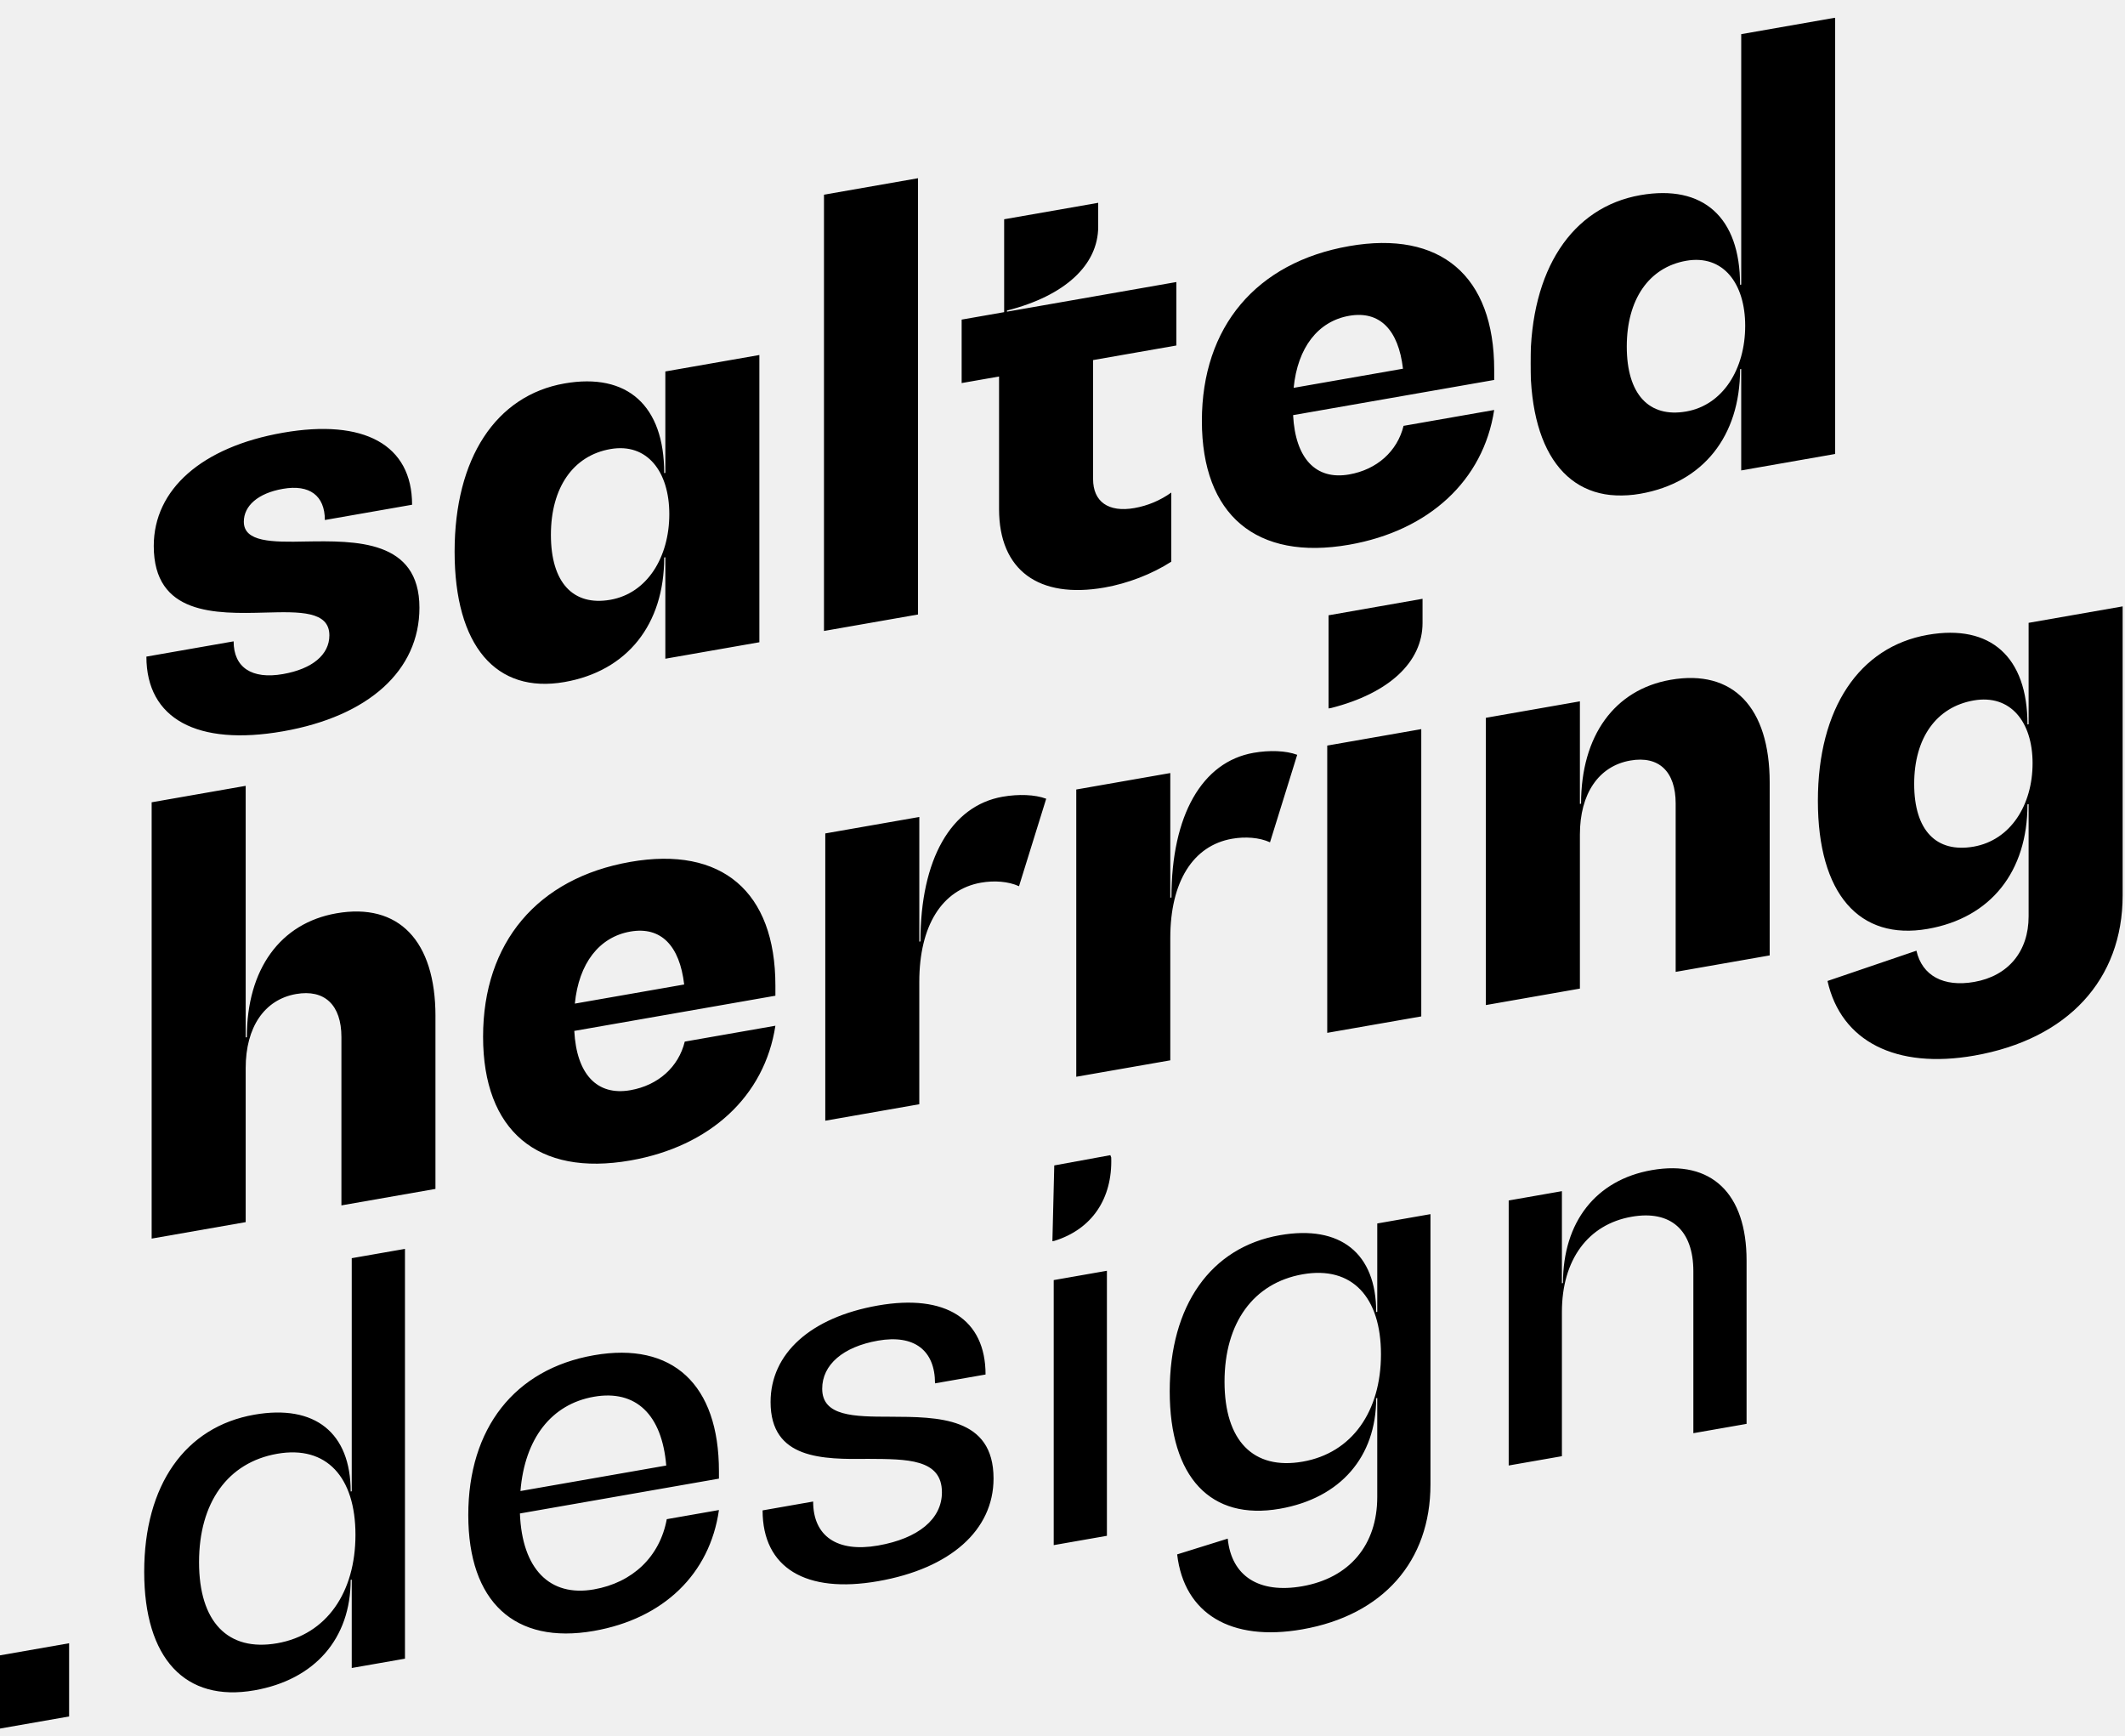
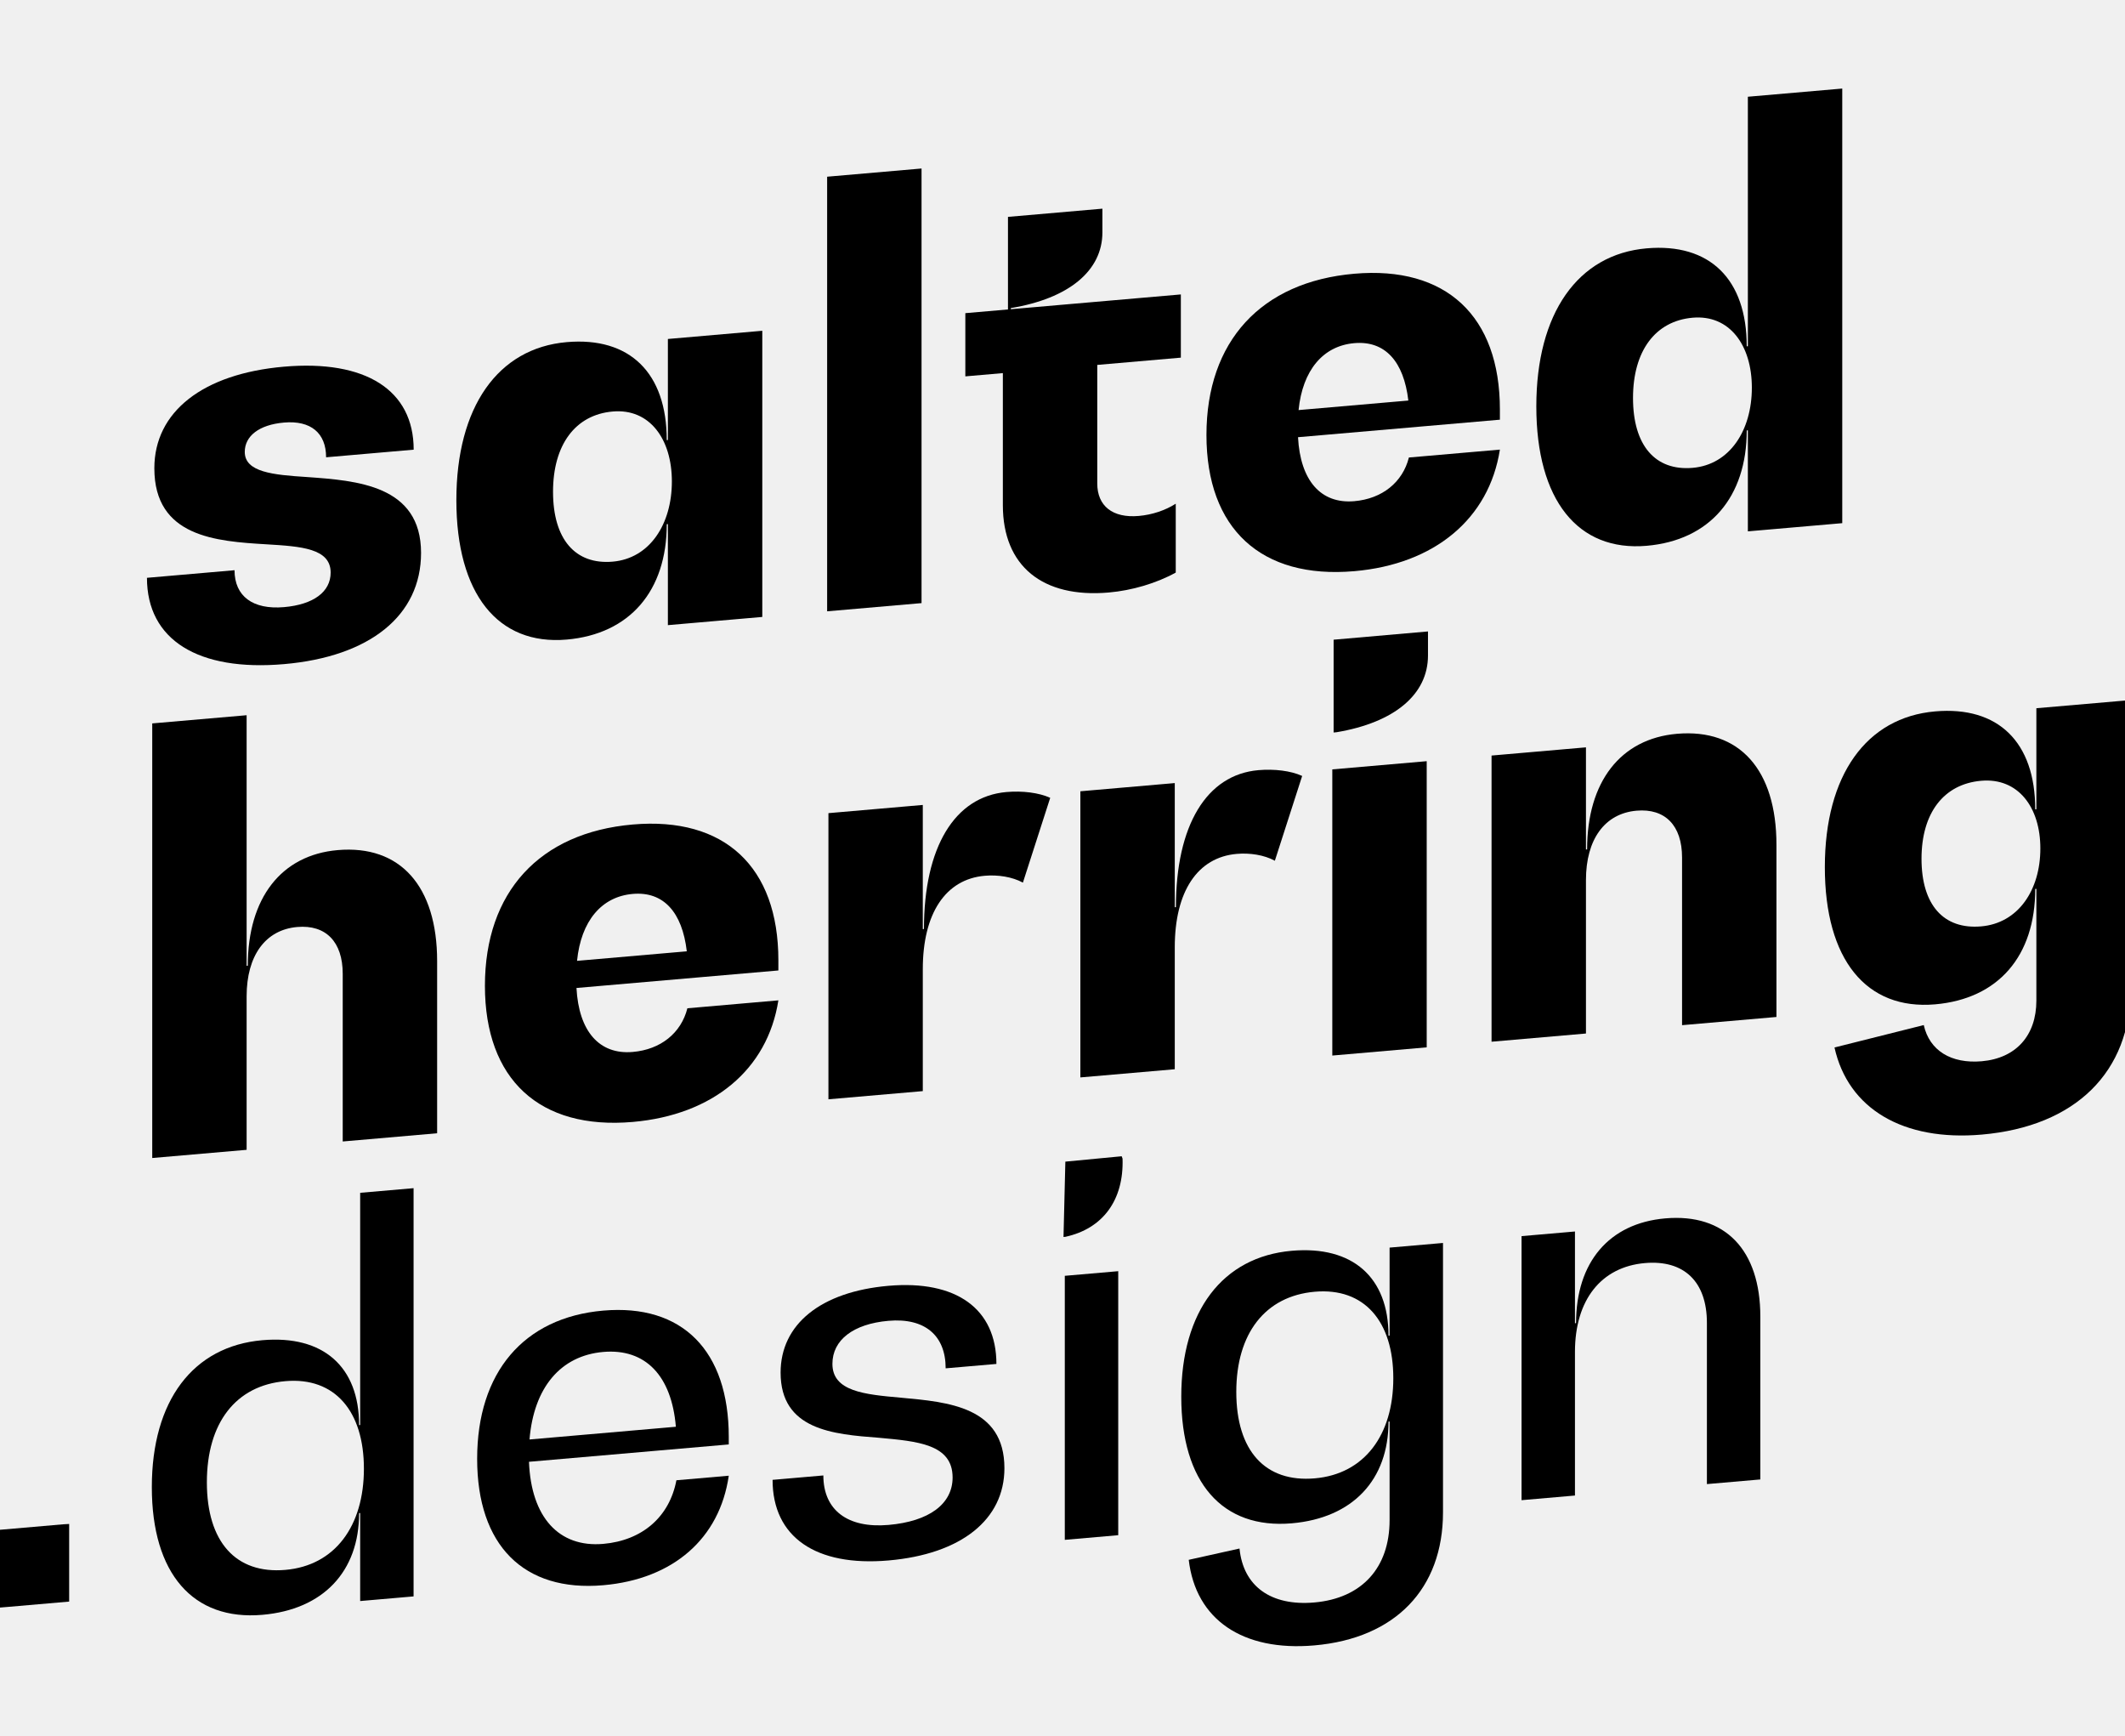
- <svg xmlns="http://www.w3.org/2000/svg" xmlns:xlink="http://www.w3.org/1999/xlink" width="120" height="98" viewBox="0 0 120 98">
+ <svg xmlns="http://www.w3.org/2000/svg" xmlns:xlink="http://www.w3.org/1999/xlink" width="120px" height="98px" viewBox="0 0 120 98" version="1.1">
  <defs>
-     <path id="a" d="M.426.404h17.211v26.98H.427z" />
+     <polygon id="path-1" points="0 0.088 3.917 0.088 3.917 4.821 0 4.821" />
  </defs>
-   <g fill="none" fill-rule="evenodd">
-     <path fill="#000" d="M20.073 86.657c0-3.245-1.622-5.065-4.418-4.576-2.793.489-4.415 2.756-4.415 6.122 0 3.365 1.621 5.065 4.415 4.576 2.796-.49 4.418-2.877 4.418-6.122zm2.796-16.144V93.65l-3.006.526v-4.988l-.06.01c0 3.306-2.014 5.64-5.44 6.24-3.905.684-6.22-1.796-6.22-6.693 0-4.898 2.314-8.188 6.22-8.871 3.427-.6 5.44 1.03 5.44 4.336l.06-.01V71.038l3.006-.525zM29.39 84.185l8.233-1.44c-.239-2.874-1.712-4.299-4.086-3.883-2.404.42-3.907 2.366-4.147 5.323zm11.21-.7l-11.24 1.967c.12 3.134 1.683 4.724 4.177 4.287 2.193-.384 3.726-1.853 4.116-3.965l2.946-.516c-.512 3.605-3.126 6.136-7.062 6.825-4.478.784-7.093-1.644-7.093-6.542 0-4.897 2.615-8.24 7.093-9.023 4.447-.778 7.062 1.65 7.062 6.547v.42zM43.064 85.278l2.855-.5c0 1.954 1.353 2.889 3.666 2.484 2.284-.4 3.606-1.502 3.606-3.005 0-1.893-1.983-1.876-4.147-1.888-2.584.03-5.529.036-5.529-3.21 0-2.734 2.254-4.781 6.07-5.45 3.816-.667 6.07.772 6.07 3.897l-2.854.499c0-1.862-1.172-2.77-3.216-2.412-1.983.347-3.155 1.364-3.155 2.716 0 1.563 1.803 1.577 3.846 1.58 2.675.013 5.83.002 5.83 3.488 0 2.915-2.434 5.083-6.52 5.798-4.087.715-6.522-.752-6.522-3.997M59.43 70.08l.105-4.279 3.167-.58.049.13c.078 2.335-1.1 4.062-3.216 4.711l-.104.018zm.074 2.195l3.004-.526v14.964l-3.004.526V72.275zM77.984 76.463c0-3.215-1.622-5.005-4.417-4.516-2.795.49-4.417 2.757-4.417 6.062 0 3.336 1.622 5.005 4.417 4.516 2.795-.49 4.417-2.847 4.417-6.062zm2.795-7.91v15.264c0 4.327-2.674 7.38-7.242 8.178-4.026.705-6.67-.876-7.062-4.233l2.856-.89c.21 2.126 1.772 3.115 4.206 2.69 2.675-.469 4.237-2.335 4.237-5.039v-5.589l-.06.01c0 3.306-2.014 5.641-5.439 6.241-3.907.683-6.22-1.767-6.22-6.635 0-4.837 2.313-8.127 6.22-8.81 3.425-.6 5.44 1.031 5.44 4.337l.06-.01v-4.989l3.004-.526zM98.63 71.168v9.225l-3.005.526v-9.135c0-2.344-1.292-3.47-3.485-3.086-2.465.431-3.938 2.431-3.938 5.376v8.144l-3.005.525V67.78l3.005-.526v5.2l.06-.012c0-3.456 1.863-5.825 5.019-6.377 3.366-.589 5.349 1.318 5.349 5.104M8.267 37.073l4.926-.862c0 1.472 1.025 2.156 2.784 1.848 1.664-.29 2.623-1.099 2.623-2.186 0-1.376-1.663-1.34-3.615-1.287-2.815.077-6.302.143-6.302-3.76 0-3.199 2.72-5.594 7.294-6.394 4.575-.8 7.294.675 7.294 4.066l-4.926.862c0-1.376-.865-2.024-2.368-1.76-1.408.245-2.208.961-2.208 1.856 0 1.152 1.601 1.16 3.487 1.118 2.816-.045 6.43-.102 6.43 3.737 0 3.551-2.878 6.134-7.709 6.98-4.83.845-7.71-.699-7.71-4.218M37.796 29.027c0-2.399-1.249-4.036-3.328-3.672-2.11.37-3.358 2.187-3.358 4.842 0 2.687 1.248 4.036 3.358 3.667 2.08-.364 3.328-2.406 3.328-4.837zm5.086-8.983v16.218l-5.31.93v-5.727l-.064.011c0 3.775-2.079 6.41-5.63 7.032-3.87.677-6.206-2.049-6.206-7.359 0-5.279 2.335-8.822 6.206-9.499 3.551-.622 5.63 1.253 5.63 5.06l.064-.01v-5.727l5.31-.929zM46.531 10.992l5.31-.929v24.632l-5.31.93zM61.727 20.33v6.717c0 1.28.864 1.896 2.336 1.638a5.07 5.07 0 0 0 2.08-.875v3.903c-1.089.702-2.465 1.231-3.776 1.46-3.71.65-5.95-.974-5.95-4.429v-7.486l-2.112.37v-3.583l2.4-.42V12.38l5.311-.929v1.343c0 2.175-1.889 3.913-5.152 4.74v.064l9.565-1.674v3.583l-4.702.823zM73.052 21.898l6.175-1.08c-.255-2.195-1.312-3.29-3.038-2.988-1.76.309-2.911 1.79-3.136 4.069zm11.325-.445l-11.355 1.986c.127 2.442 1.278 3.68 3.166 3.349 1.567-.274 2.72-1.308 3.072-2.744l5.117-.896c-.608 3.977-3.678 6.817-8.188 7.607-5.247.918-8.318-1.68-8.318-6.99 0-5.31 3.07-8.95 8.318-9.869 5.15-.9 8.189 1.67 8.189 6.98v.576z" />
-     <g transform="translate(86 .596)">
-       <mask id="b" fill="#fff">
-         <use xlink:href="#a" />
-       </mask>
-       <path fill="#000" d="M12.552 17.8c0-2.399-1.248-4.036-3.329-3.673-2.11.37-3.358 2.187-3.358 4.843 0 2.687 1.247 4.036 3.358 3.667 2.08-.364 3.329-2.406 3.329-4.837zM17.637.403v24.632l-5.31.93v-5.727l-.063.011c0 3.775-2.08 6.41-5.631 7.032-3.872.677-6.207-2.049-6.207-7.36 0-5.278 2.335-8.82 6.207-9.499 3.551-.62 5.63 1.254 5.63 5.061l.065-.01V1.332l5.31-.93z" mask="url(#b)" />
+   <g id="Symbols" stroke="none" stroke-width="1" fill="none" fill-rule="evenodd">
+     <g id="SH-logo">
+       <g id="Group-42" transform="translate(0, 5)">
+         <path d="M20.55,77.924 C20.55,74.691 18.921,72.737 16.115,72.981 C13.31,73.224 11.682,75.341 11.682,78.694 C11.682,82.047 13.31,83.881 16.115,83.637 C18.921,83.394 20.55,81.157 20.55,77.924 L20.55,77.924 Z M23.355,62.085 L23.355,85.134 L20.339,85.396 L20.339,80.427 L20.279,80.432 C20.279,83.725 18.257,85.876 14.818,86.174 C10.897,86.515 8.574,83.843 8.574,78.964 C8.574,74.085 10.897,71.009 14.818,70.669 C18.257,70.37 20.279,72.17 20.279,75.463 L20.339,75.458 L20.339,62.347 L23.355,62.085 Z" id="Fill-1" fill="#000000" />
+         <path d="M29.902,76.274 L38.167,75.556 C37.926,72.673 36.448,71.126 34.065,71.332 C31.652,71.542 30.143,73.349 29.902,76.274 L29.902,76.274 Z M41.154,76.554 L29.872,77.534 C29.993,80.666 31.561,82.386 34.065,82.169 C36.267,81.977 37.805,80.647 38.197,78.577 L41.154,78.32 C40.64,81.867 38.016,84.16 34.065,84.503 C29.57,84.894 26.945,82.248 26.945,77.368 C26.945,72.489 29.57,69.388 34.065,68.998 C38.529,68.61 41.154,71.256 41.154,76.135 L41.154,76.554 Z" id="Fill-3" fill="#000000" />
+         <path d="M43.628,78.554 L46.495,78.305 C46.495,80.251 47.852,81.301 50.174,81.099 C52.467,80.9 53.794,79.917 53.794,78.42 C53.794,76.534 51.803,76.377 49.631,76.177 C47.037,75.983 44.081,75.731 44.081,72.498 C44.081,69.774 46.344,67.931 50.174,67.598 C54.005,67.266 56.268,68.895 56.268,72.009 L53.402,72.257 C53.402,70.401 52.226,69.396 50.174,69.574 C48.184,69.747 47.007,70.658 47.007,72.004 C47.007,73.561 48.817,73.733 50.868,73.914 C53.553,74.16 56.72,74.424 56.72,77.896 C56.72,80.8 54.277,82.748 50.174,83.105 C46.072,83.461 43.628,81.787 43.628,78.554" id="Fill-5" fill="#000000" />
+         <path d="M60.057,64.841 L60.161,60.587 L63.342,60.283 L63.391,60.417 C63.468,62.752 62.286,64.37 60.161,64.832 L60.057,64.841 Z M60.13,67.034 L63.147,66.772 L63.147,81.678 L60.13,81.941 L60.13,67.034 Z" id="Fill-7" fill="#000000" />
+         <path d="M78.681,72.816 C78.681,69.613 77.053,67.689 74.248,67.932 C71.442,68.176 69.814,70.293 69.814,73.586 C69.814,76.909 71.442,78.713 74.248,78.469 C77.053,78.226 78.681,76.019 78.681,72.816 L78.681,72.816 Z M81.487,65.179 L81.487,80.385 C81.487,84.696 78.803,87.503 74.218,87.901 C70.177,88.252 67.522,86.447 67.129,83.069 L69.996,82.431 C70.207,84.568 71.775,85.689 74.218,85.477 C76.903,85.243 78.471,83.521 78.471,80.827 L78.471,75.259 L78.41,75.264 C78.41,78.557 76.389,80.708 72.951,81.007 C69.029,81.347 66.707,78.705 66.707,73.856 C66.707,69.036 69.029,65.961 72.951,65.62 C76.389,65.322 78.41,67.122 78.41,70.415 L78.471,70.41 L78.471,65.441 L81.487,65.179 Z" id="Fill-9" fill="#000000" />
+         <path d="M99.407,69.341 L99.407,78.531 L96.39,78.793 L96.39,69.692 C96.39,67.358 95.094,66.123 92.891,66.314 C90.417,66.528 88.939,68.394 88.939,71.328 L88.939,79.439 L85.923,79.701 L85.923,64.793 L88.939,64.531 L88.939,69.71 L89.001,69.706 C89.001,66.263 90.87,64.066 94.038,63.791 C97.416,63.496 99.407,65.57 99.407,69.341" id="Fill-11" fill="#000000" />
+         <path d="M8.299,27.624 L13.244,27.195 C13.244,28.661 14.273,29.432 16.039,29.279 C17.709,29.134 18.672,28.413 18.672,27.329 C18.672,25.959 17.003,25.849 15.043,25.732 C12.217,25.563 8.716,25.325 8.716,21.437 C8.716,18.251 11.446,16.102 16.039,15.703 C20.631,15.304 23.361,17.011 23.361,20.389 L18.415,20.819 C18.415,19.448 17.548,18.727 16.039,18.858 C14.625,18.98 13.822,19.623 13.822,20.516 C13.822,21.663 15.429,21.811 17.322,21.933 C20.15,22.134 23.777,22.392 23.777,26.217 C23.777,29.754 20.888,32.076 16.039,32.497 C11.189,32.918 8.299,31.13 8.299,27.624" id="Fill-13" fill="#000000" />
+         <path d="M37.941,22.182 C37.941,19.792 36.688,18.052 34.601,18.234 C32.482,18.418 31.23,20.12 31.23,22.765 C31.23,25.442 32.482,26.894 34.601,26.711 C36.688,26.529 37.941,24.604 37.941,22.182 L37.941,22.182 Z M43.047,13.676 L43.047,29.833 L37.716,30.296 L37.716,24.591 L37.652,24.597 C37.652,28.358 35.565,30.801 32,31.111 C28.115,31.448 25.771,28.529 25.771,23.239 C25.771,17.98 28.115,14.654 32,14.317 C35.565,14.007 37.652,16.057 37.652,19.849 L37.716,19.843 L37.716,14.139 L43.047,13.676 Z" id="Fill-15" fill="#000000" />
+         <polygon id="Fill-17" fill="#000000" points="46.709 4.977 52.04 4.514 52.04 29.052 46.709 29.515" />
+         <path d="M61.963,15.603 L61.963,22.295 C61.963,23.57 62.83,24.26 64.308,24.131 C65.078,24.064 65.816,23.809 66.395,23.44 L66.395,27.328 C65.302,27.933 63.921,28.34 62.605,28.454 C58.88,28.777 56.632,26.965 56.632,23.523 L56.632,16.066 L54.513,16.25 L54.513,12.681 L56.921,12.472 L56.921,7.245 L62.253,6.782 L62.253,8.121 C62.253,10.288 60.357,11.855 57.082,12.394 L57.082,12.458 L66.683,11.624 L66.683,15.193 L61.963,15.603 Z" id="Fill-19" fill="#000000" />
+         <path d="M73.331,18.153 L79.53,17.615 C79.272,15.406 78.213,14.224 76.479,14.374 C74.713,14.528 73.557,15.903 73.331,18.153 L73.331,18.153 Z M84.7,18.696 L73.3,19.685 C73.428,22.128 74.584,23.462 76.479,23.297 C78.052,23.161 79.208,22.232 79.561,20.831 L84.7,20.385 C84.089,24.294 81.007,26.856 76.479,27.249 C71.212,27.706 68.129,24.851 68.129,19.561 C68.129,14.271 71.212,10.912 76.479,10.455 C81.649,10.006 84.7,12.832 84.7,18.122 L84.7,18.696 Z" id="Fill-21" fill="#000000" />
+         <path d="M98.928,16.887 C98.928,14.497 97.675,12.757 95.588,12.938 C93.468,13.122 92.217,14.824 92.217,17.47 C92.217,20.146 93.468,21.599 95.588,21.415 C97.675,21.234 98.928,19.309 98.928,16.887 L98.928,16.887 Z M104.033,0 L104.033,24.538 L98.703,25.001 L98.703,19.296 L98.639,19.302 C98.639,23.063 96.552,25.506 92.987,25.816 C89.101,26.153 86.757,23.234 86.757,17.944 C86.757,12.685 89.101,9.359 92.987,9.022 C96.552,8.712 98.639,10.762 98.639,14.554 L98.703,14.548 L98.703,0.462 L104.033,0 Z" id="Fill-23" fill="#000000" />
+         <path d="M24.685,49.266 L24.685,58.985 L19.354,59.449 L19.354,49.984 C19.354,48.167 18.392,47.199 16.786,47.339 C14.987,47.495 13.927,48.957 13.927,51.252 L13.927,59.92 L8.597,60.382 L8.597,35.844 L13.927,35.382 L13.927,49.531 L13.993,49.525 C13.993,45.701 15.886,43.274 19.066,42.998 C22.598,42.691 24.685,45.028 24.685,49.266" id="Fill-25" fill="#000000" />
+         <path d="M32.586,49.25 L38.784,48.712 C38.527,46.503 37.468,45.32 35.733,45.471 C33.967,45.624 32.811,47 32.586,49.25 L32.586,49.25 Z M43.955,49.793 L32.554,50.782 C32.684,53.225 33.839,54.559 35.733,54.394 C37.308,54.258 38.463,53.329 38.817,51.928 L43.955,51.481 C43.344,55.39 40.262,57.952 35.733,58.346 C30.467,58.803 27.384,55.948 27.384,50.658 C27.384,45.367 30.467,42.009 35.733,41.552 C40.904,41.103 43.955,43.929 43.955,49.219 L43.955,49.793 Z" id="Fill-27" fill="#000000" />
+         <path d="M59.306,40.046 L57.764,44.833 C57.154,44.504 56.352,44.382 55.612,44.446 C53.398,44.638 52.111,46.566 52.111,49.721 L52.111,56.605 L46.782,57.067 L46.782,40.911 L52.111,40.448 L52.111,47.459 L52.176,47.453 C52.176,42.832 53.91,39.973 56.833,39.719 C57.733,39.641 58.663,39.752 59.306,40.046" id="Fill-29" fill="#000000" />
+         <path d="M73.534,38.811 L71.992,43.598 C71.382,43.268 70.578,43.147 69.841,43.211 C67.624,43.403 66.34,45.331 66.34,48.486 L66.34,55.37 L61.009,55.832 L61.009,39.676 L66.34,39.213 L66.34,46.224 L66.405,46.218 C66.405,41.597 68.138,38.738 71.06,38.484 C71.959,38.406 72.891,38.516 73.534,38.811" id="Fill-31" fill="#000000" />
+         <path d="M75.31,36.357 L75.31,31.118 L80.639,30.652 L80.639,32.01 C80.639,34.209 78.745,35.797 75.471,36.343 L75.31,36.357 Z M75.236,38.44 L80.567,37.977 L80.567,54.134 L75.236,54.597 L75.236,38.44 Z" id="Fill-33" fill="#000000" />
+         <path d="M100.317,42.699 L100.317,52.419 L94.987,52.882 L94.987,43.417 C94.987,41.6 94.024,40.632 92.419,40.772 C90.62,40.928 89.56,42.39 89.56,44.685 L89.56,53.353 L84.229,53.816 L84.229,37.659 L89.56,37.196 L89.56,42.964 L89.625,42.958 C89.625,39.134 91.519,36.707 94.698,36.431 C98.231,36.125 100.317,38.461 100.317,42.699" id="Fill-35" fill="#000000" />
+         <path d="M115.22,42.904 C115.22,40.578 113.967,38.901 111.879,39.083 C109.761,39.267 108.509,40.904 108.509,43.486 C108.509,46.099 109.761,47.489 111.879,47.304 C113.967,47.123 115.22,45.261 115.22,42.904 L115.22,42.904 Z M120.325,34.526 L120.325,50.778 C120.325,55.526 117.211,58.6 111.911,59.06 C107.48,59.446 104.365,57.612 103.595,54.142 L108.636,52.876 C108.958,54.315 110.178,55.069 111.911,54.919 C113.839,54.751 114.995,53.471 114.995,51.495 L114.995,45.185 L114.931,45.191 C114.931,48.983 112.844,51.395 109.279,51.706 C105.393,52.042 103.05,49.187 103.05,43.961 C103.05,38.766 105.393,35.502 109.279,35.166 C112.844,34.856 114.931,36.906 114.931,40.697 L114.995,40.693 L114.995,34.987 L120.325,34.526 Z" id="Fill-37" fill="#000000" />
+         <g id="Group-41" transform="translate(0, 80.9449)">
+           <mask id="mask-2" fill="white">
+             <use xlink:href="#path-1" />
+           </mask>
+           <g id="Clip-40" />
+           <polygon id="Fill-39" fill="#000000" mask="url(#mask-2)" points="-0 0.428 3.917 0.088 3.917 4.481 -0 4.821" />
+         </g>
+       </g>
    </g>
-     <path fill="#000" d="M24.59 57.37v9.757l-5.31.93v-9.502c0-1.823-.958-2.71-2.558-2.432-1.792.314-2.848 1.874-2.848 4.178v8.701l-5.31.93V45.298l5.31-.929v14.203l.065-.01c0-3.839 1.887-6.44 5.055-6.995 3.518-.616 5.597 1.548 5.597 5.802M32.462 56.665l6.174-1.08c-.256-2.195-1.311-3.29-3.04-2.988-1.758.308-2.91 1.789-3.134 4.068zm11.325-.446L32.43 58.206c.129 2.44 1.28 3.679 3.167 3.348 1.568-.274 2.72-1.307 3.072-2.744l5.118-.896c-.608 3.977-3.68 6.818-8.19 7.607-5.246.918-8.317-1.68-8.317-6.99 0-5.31 3.07-8.95 8.317-9.868 5.15-.902 8.19 1.669 8.19 6.98v.576zM59.08 45.097l-1.536 4.94c-.607-.278-1.407-.33-2.143-.202-2.207.387-3.488 2.434-3.488 5.601v6.91l-5.309.93v-16.22l5.31-.929v7.038l.064-.012c0-4.638 1.728-7.659 4.64-8.169.894-.156 1.822-.127 2.462.113M73.254 42.617l-1.536 4.94c-.608-.278-1.408-.33-2.143-.2-2.208.385-3.488 2.432-3.488 5.6v6.91l-5.31.928V44.576l5.31-.929v7.038l.065-.01c0-4.64 1.727-7.66 4.638-8.17.896-.157 1.823-.128 2.464.112M75.024 40v-5.26l5.308-.932v1.363c0 2.207-1.886 3.967-5.148 4.8l-.16.028zm-.074 2.096l5.31-.929v16.22l-5.31.928V42.096zM99.935 44.186v9.757l-5.309.93V45.37c0-1.823-.96-2.71-2.56-2.43-1.79.312-2.848 1.873-2.848 4.176v8.701l-5.31.93V40.528l5.31-.93v5.791l.065-.012c0-3.838 1.888-6.44 5.055-6.994 3.52-.616 5.597 1.548 5.597 5.802M114.781 43.092c0-2.335-1.249-3.908-3.328-3.544-2.11.37-3.358 2.123-3.358 4.714 0 2.623 1.248 3.908 3.358 3.54 2.079-.365 3.328-2.343 3.328-4.71zm5.086-8.855v16.314c0 4.767-3.103 8.125-8.382 9.05-4.414.771-7.517-.797-8.285-4.214l5.022-1.71c.321 1.415 1.537 2.066 3.263 1.764 1.92-.336 3.072-1.72 3.072-3.704v-6.335l-.064.012c0 3.806-2.079 6.41-5.63 7.031-3.872.677-6.206-1.985-6.206-7.232 0-5.214 2.334-8.693 6.206-9.37 3.551-.622 5.63 1.253 5.63 5.06l.064-.01v-5.727l5.31-.929zM0 93.462l3.902-.683v4.134L0 97.596z" />
  </g>
</svg>
